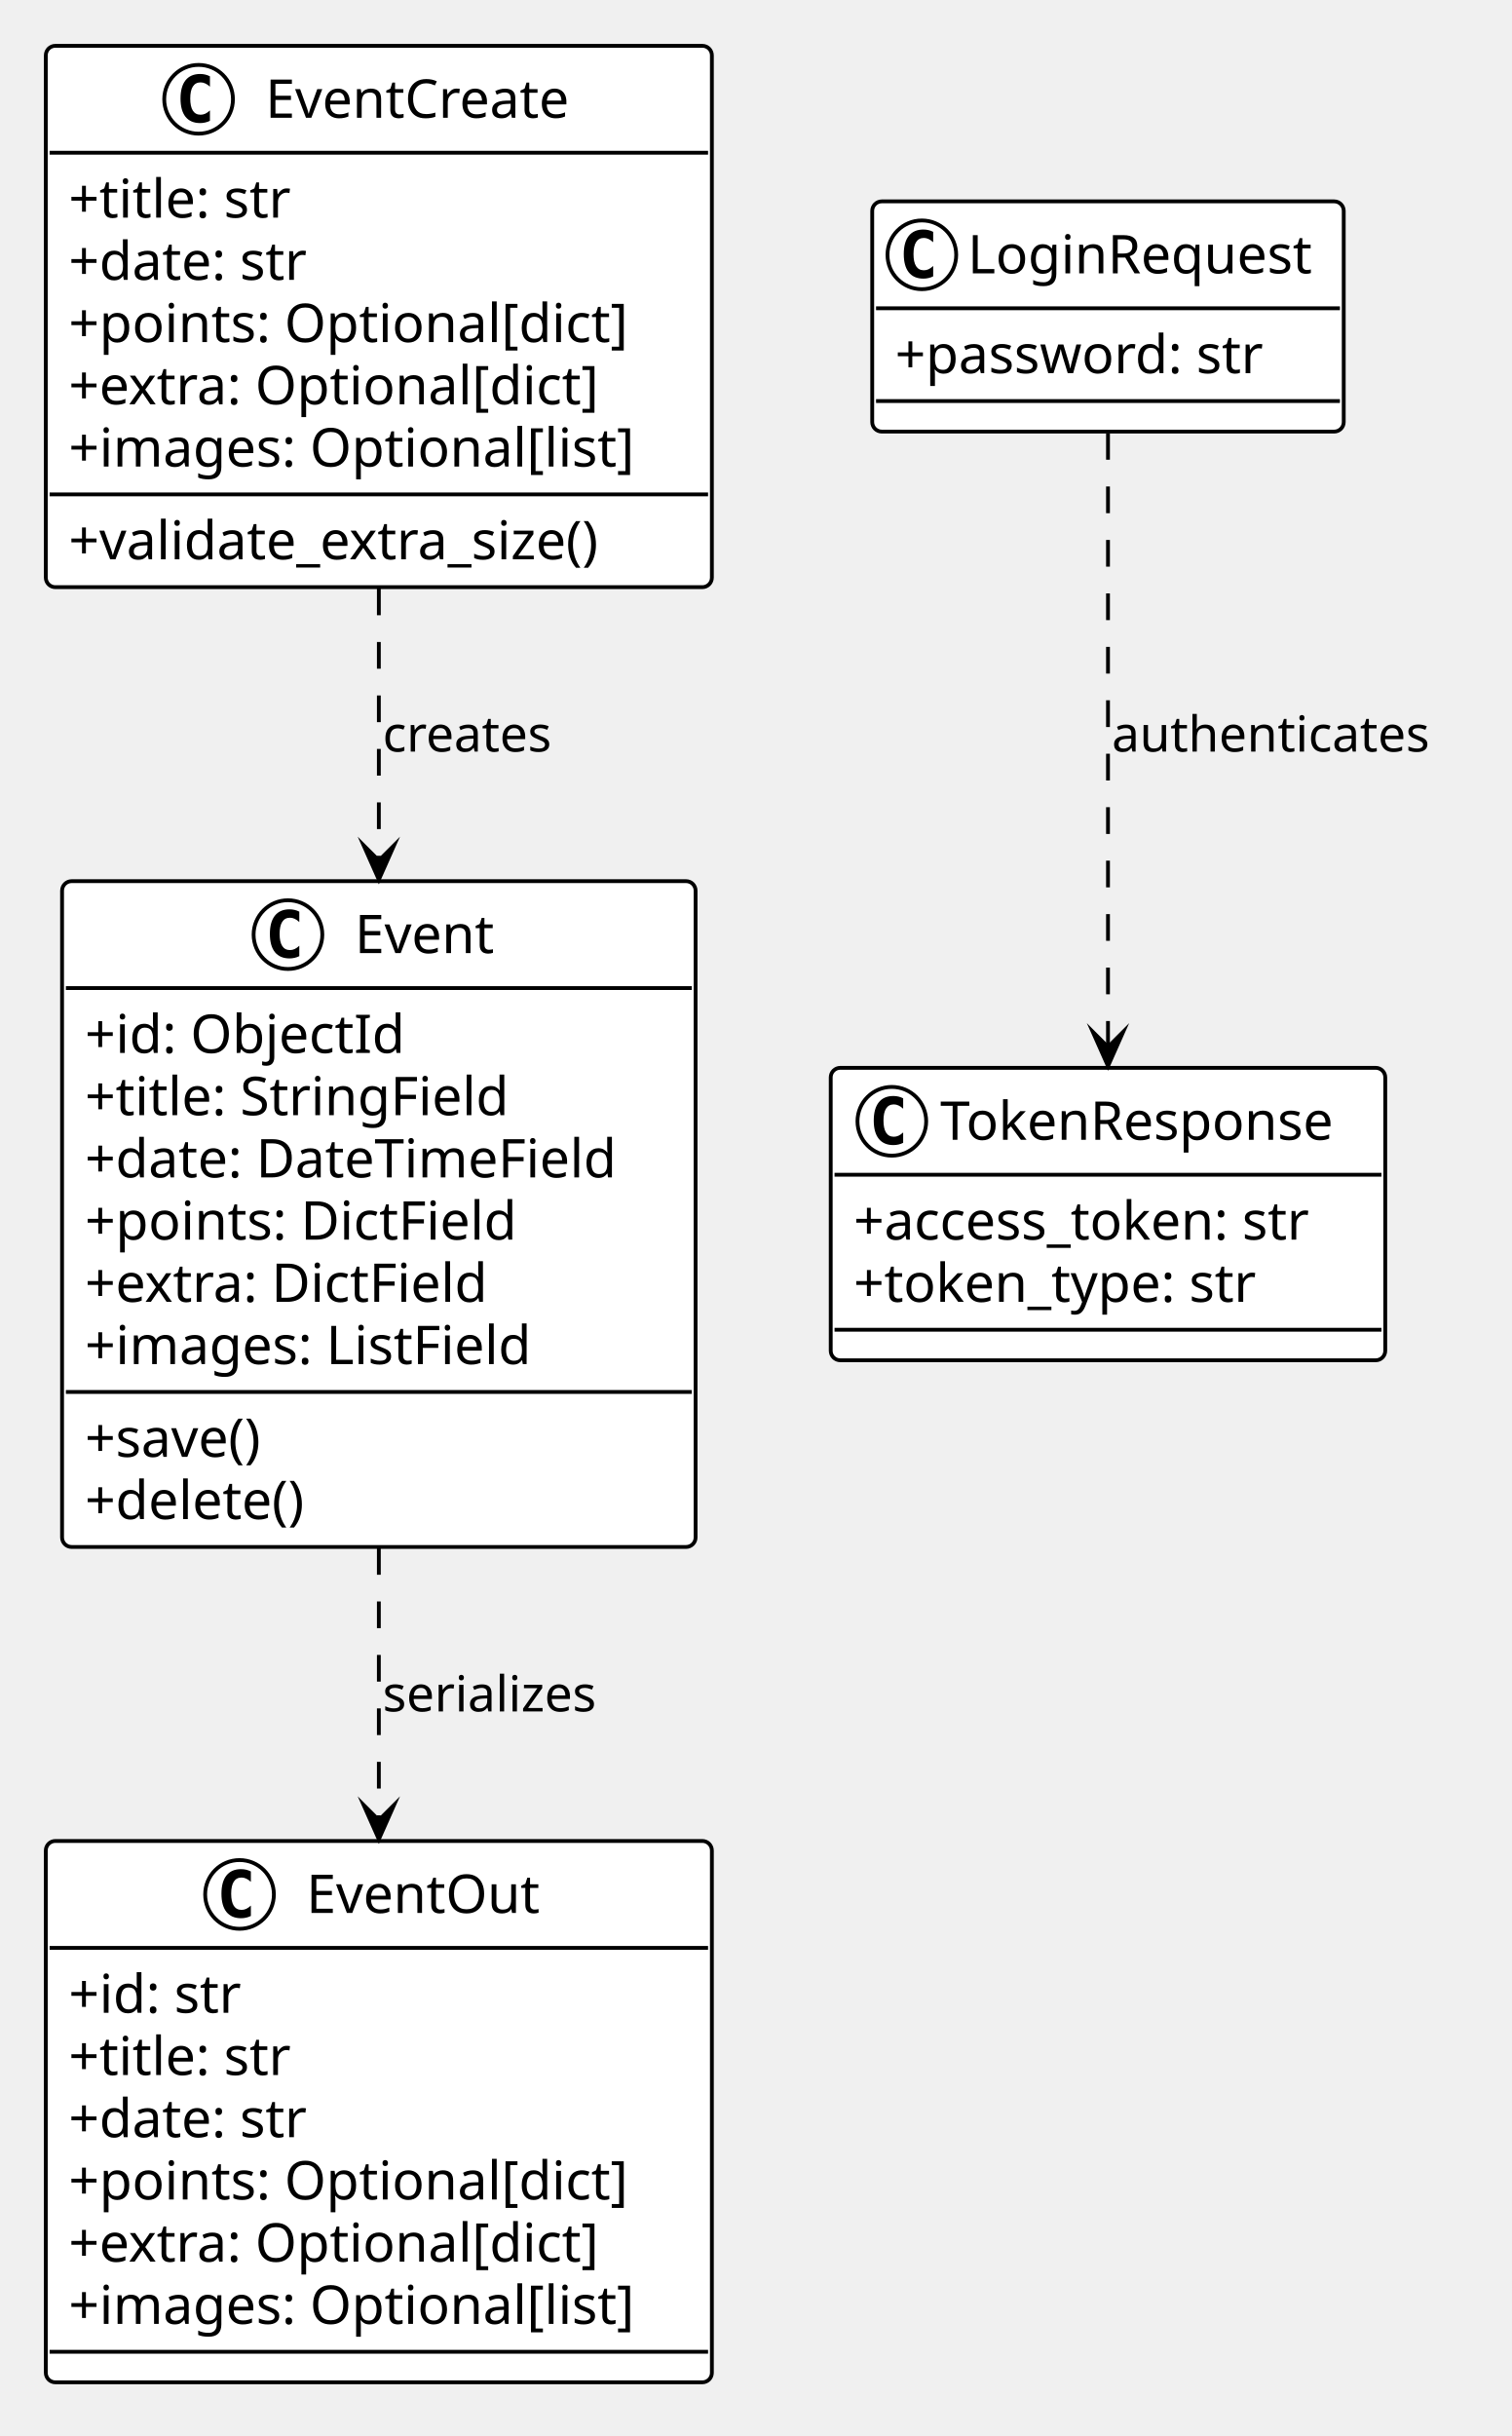
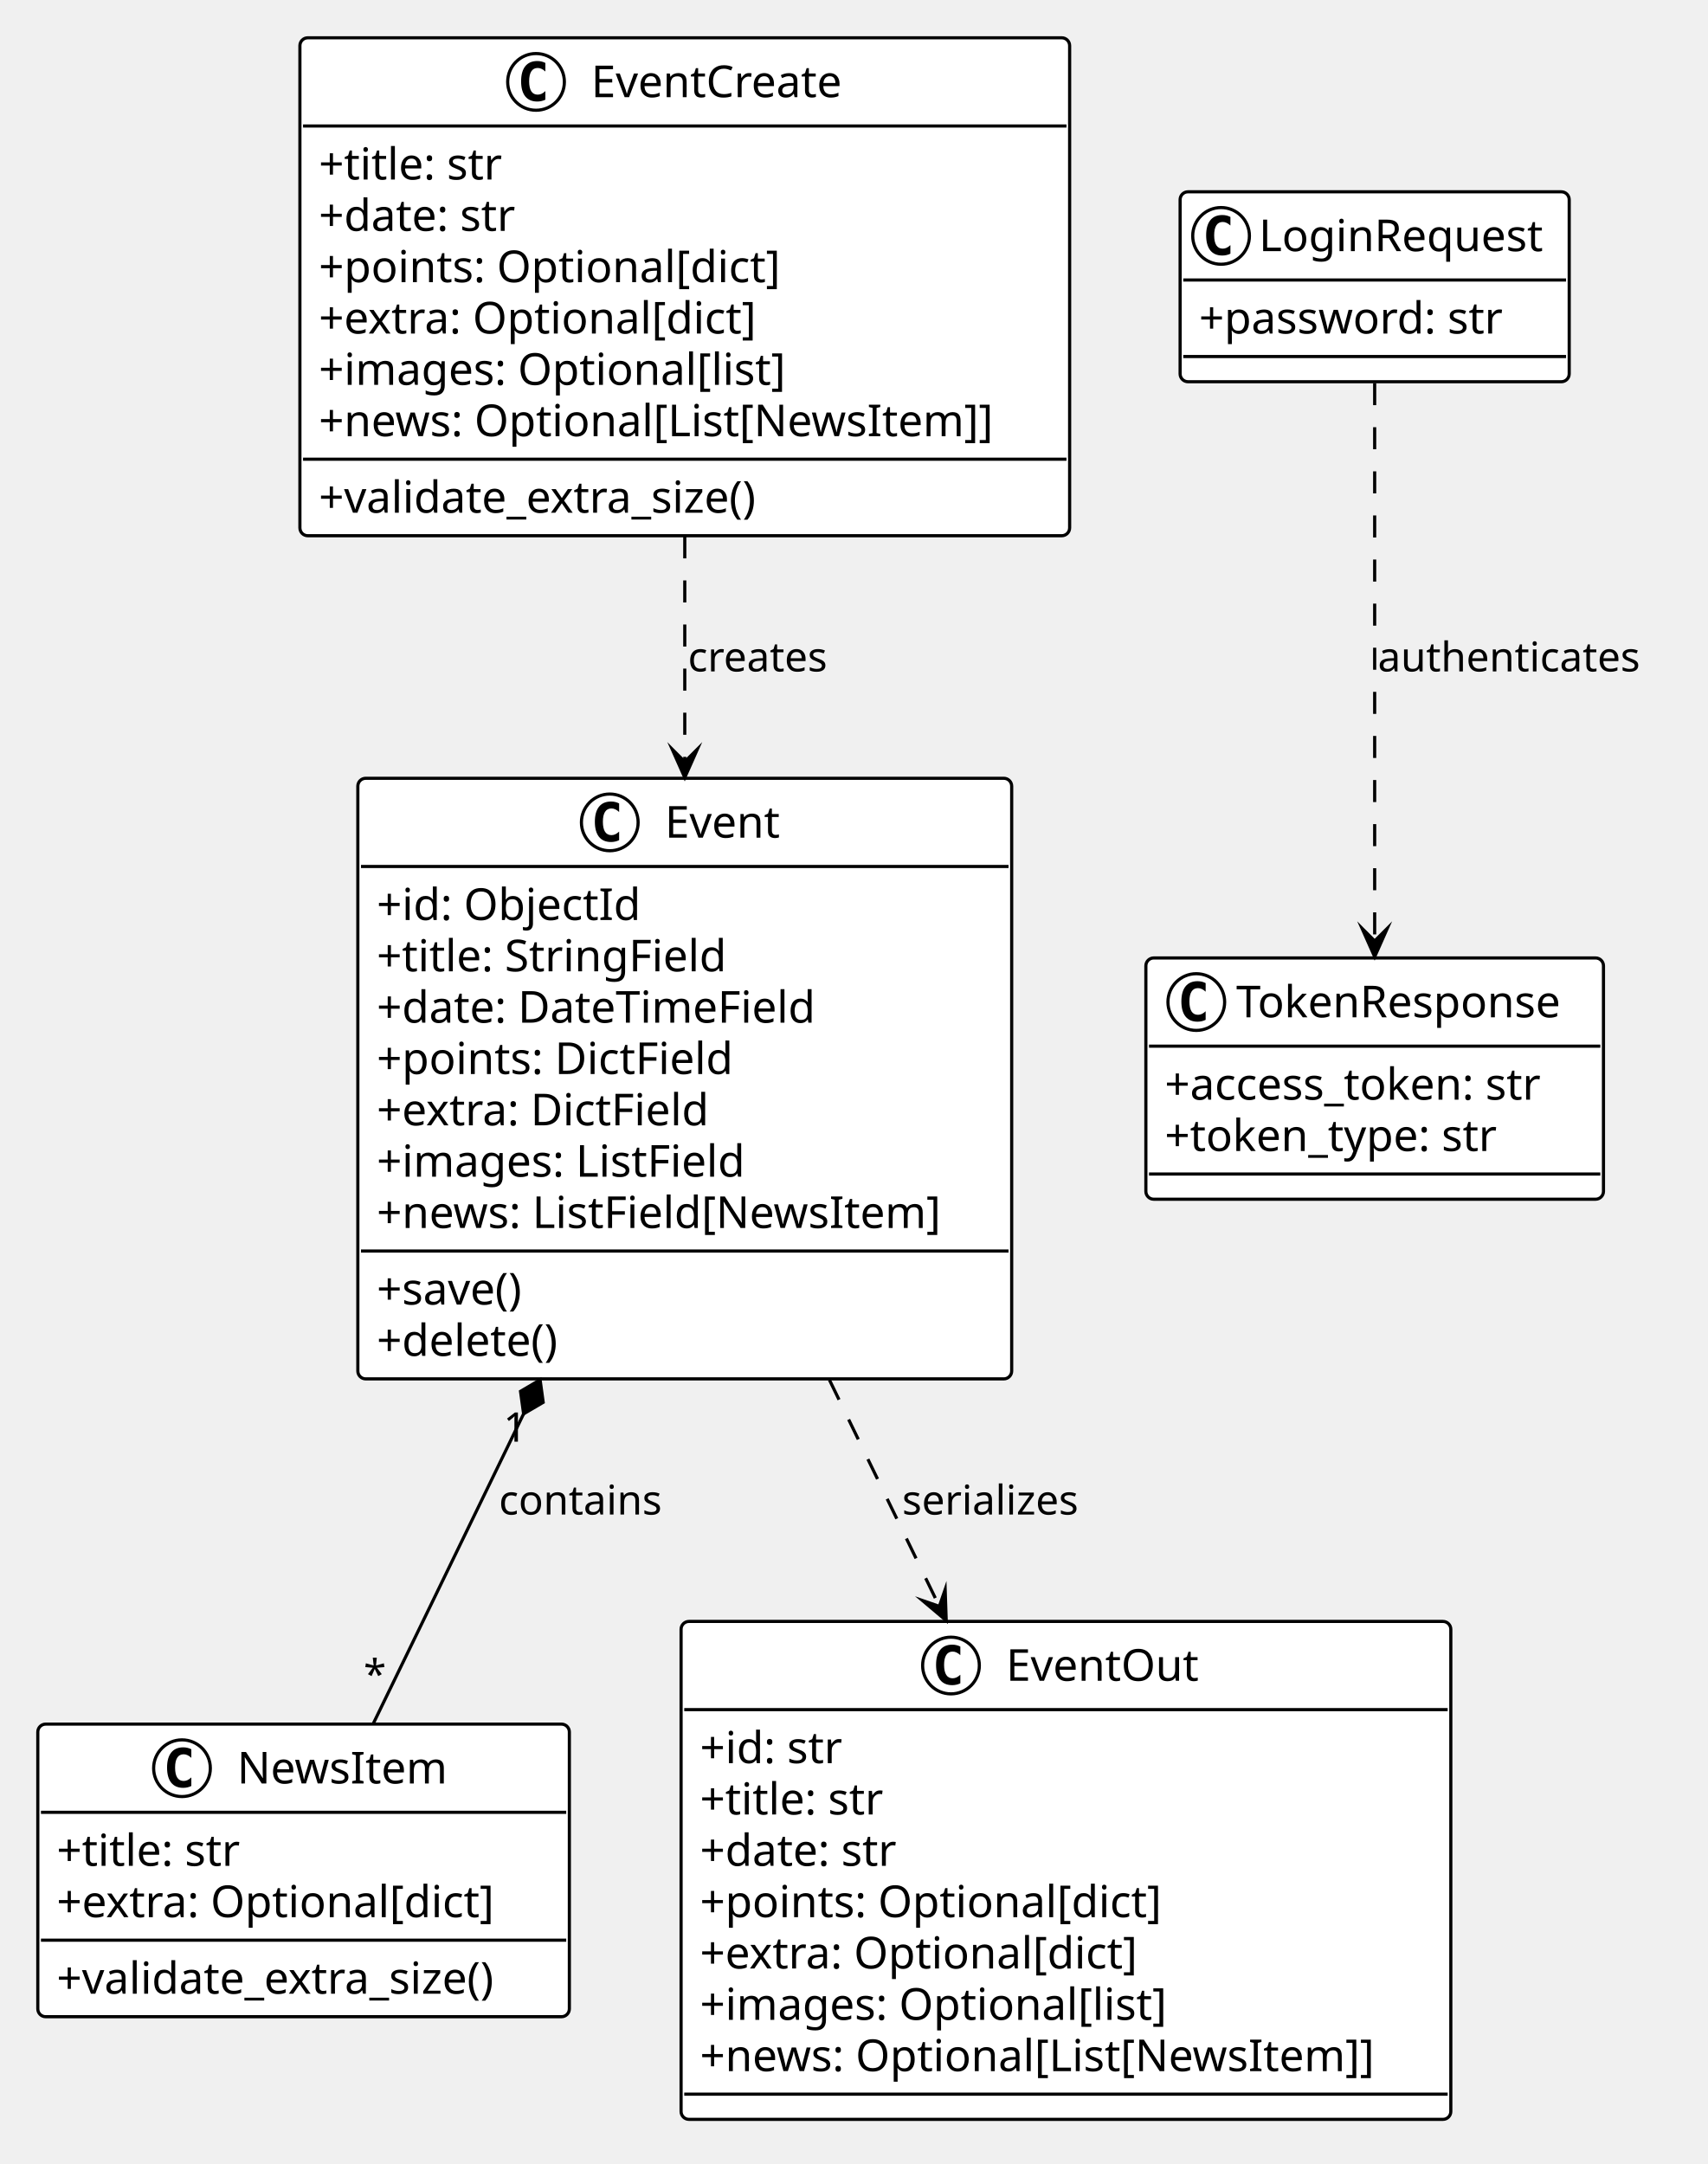
- <svg xmlns="http://www.w3.org/2000/svg" version="1.1" data-diagram-type="CLASS" style="width:396px;height:638px;background:#FFFFFF;" width="396px" height="638px" viewBox="0 0 396 638" zoomAndPan="magnify" preserveAspectRatio="none" contentStyleType="text/css">
+ <svg xmlns="http://www.w3.org/2000/svg" version="1.1" data-diagram-type="CLASS" style="width:542px;height:687px;background:#FFFFFF;" width="542px" height="687px" viewBox="0 0 542 687" zoomAndPan="magnify" preserveAspectRatio="none" contentStyleType="text/css">
  <defs />
  <g>
-     <g class="entity" data-qualified-name="Event" id="ent0001" data-source-line="4">
-       <rect x="16.26" y="230.78" width="165.952" height="174.375" fill="#FFFFFF" style="stroke:#000000;stroke-width:1;" rx="2.5" ry="2.5" />
-       <ellipse cx="75.433" cy="244.78" rx="9" ry="9" fill="#FFFFFF" style="stroke:#000000;stroke-width:1;" />
-       <path d="M78.402,250.421 Q77.823,250.718 77.183,250.858 Q76.542,251.014 75.839,251.014 Q73.339,251.014 72.011,249.374 Q70.698,247.718 70.698,244.593 Q70.698,241.468 72.011,239.811 Q73.339,238.155 75.839,238.155 Q76.542,238.155 77.183,238.311 Q77.839,238.468 78.402,238.764 L78.402,241.483 Q77.777,240.905 77.183,240.639 Q76.589,240.358 75.964,240.358 Q74.62,240.358 73.933,241.436 Q73.245,242.499 73.245,244.593 Q73.245,246.686 73.933,247.764 Q74.62,248.827 75.964,248.827 Q76.589,248.827 77.183,248.561 Q77.777,248.28 78.402,247.702 L78.402,250.421 Z " fill="#000000" />
-       <text x="92.933" y="249.627" fill="#000000" font-size="14" lengthAdjust="spacing" textLength="40.106" font-family="Verdana">Event</text>
-       <line x1="17.26" y1="258.78" x2="181.212" y2="258.78" style="stroke:#000000;stroke-width:1;" />
-       <text x="22.26" y="275.775" fill="#000000" font-size="14" lengthAdjust="spacing" textLength="92.285" font-family="Verdana">+id: ObjectId</text>
-       <text x="22.26" y="292.072" fill="#000000" font-size="14" lengthAdjust="spacing" textLength="123.382" font-family="Verdana">+title: StringField</text>
-       <text x="22.26" y="308.369" fill="#000000" font-size="14" lengthAdjust="spacing" textLength="153.952" font-family="Verdana">+date: DateTimeField</text>
-       <text x="22.26" y="324.666" fill="#000000" font-size="14" lengthAdjust="spacing" textLength="125.084" font-family="Verdana">+points: DictField</text>
-       <text x="22.26" y="340.963" fill="#000000" font-size="14" lengthAdjust="spacing" textLength="118.809" font-family="Verdana">+extra: DictField</text>
-       <text x="22.26" y="357.26" fill="#000000" font-size="14" lengthAdjust="spacing" textLength="129.602" font-family="Verdana">+images: ListField</text>
-       <line x1="17.26" y1="364.561" x2="181.212" y2="364.561" style="stroke:#000000;stroke-width:1;" />
-       <text x="22.26" y="381.556" fill="#000000" font-size="14" lengthAdjust="spacing" textLength="55.426" font-family="Verdana">+save()</text>
-       <text x="22.26" y="397.853" fill="#000000" font-size="14" lengthAdjust="spacing" textLength="66.76" font-family="Verdana">+delete()</text>
+     <g class="entity" data-qualified-name="NewsItem" id="ent0001" data-source-line="4">
+       <rect x="12" y="547.35" width="168.734" height="92.891" fill="#FFFFFF" style="stroke:#000000;stroke-width:1;" rx="2.5" ry="2.5" />
+       <ellipse cx="57.768" cy="561.35" rx="9" ry="9" fill="#FFFFFF" style="stroke:#000000;stroke-width:1;" />
+       <path d="M60.736,566.991 Q60.158,567.288 59.518,567.428 Q58.877,567.584 58.174,567.584 Q55.674,567.584 54.346,565.944 Q53.033,564.288 53.033,561.163 Q53.033,558.038 54.346,556.381 Q55.674,554.725 58.174,554.725 Q58.877,554.725 59.518,554.881 Q60.174,555.038 60.736,555.334 L60.736,558.053 Q60.111,557.475 59.518,557.209 Q58.924,556.928 58.299,556.928 Q56.955,556.928 56.268,558.006 Q55.58,559.069 55.58,561.163 Q55.58,563.256 56.268,564.334 Q56.955,565.397 58.299,565.397 Q58.924,565.397 59.518,565.131 Q60.111,564.85 60.736,564.272 L60.736,566.991 Z " fill="#000000" />
+       <text x="75.268" y="566.197" fill="#000000" font-size="14" lengthAdjust="spacing" textLength="69.699" font-family="Verdana">NewsItem</text>
+       <line x1="13" y1="575.35" x2="179.734" y2="575.35" style="stroke:#000000;stroke-width:1;" />
+       <text x="18" y="592.345" fill="#000000" font-size="14" lengthAdjust="spacing" textLength="66.808" font-family="Verdana">+title: str</text>
+       <text x="18" y="608.642" fill="#000000" font-size="14" lengthAdjust="spacing" textLength="153.699" font-family="Verdana">+extra: Optional[dict]</text>
+       <line x1="13" y1="615.944" x2="179.734" y2="615.944" style="stroke:#000000;stroke-width:1;" />
+       <text x="18" y="632.939" fill="#000000" font-size="14" lengthAdjust="spacing" textLength="156.734" font-family="Verdana">+validate_extra_size()</text>
    </g>
-     <g class="entity" data-qualified-name="EventCreate" id="ent0002" data-source-line="16">
-       <rect x="12" y="12" width="174.477" height="141.781" fill="#FFFFFF" style="stroke:#000000;stroke-width:1;" rx="2.5" ry="2.5" />
-       <ellipse cx="52.022" cy="26" rx="9" ry="9" fill="#FFFFFF" style="stroke:#000000;stroke-width:1;" />
-       <path d="M54.991,31.641 Q54.413,31.938 53.772,32.078 Q53.131,32.234 52.428,32.234 Q49.928,32.234 48.6,30.594 Q47.288,28.938 47.288,25.812 Q47.288,22.688 48.6,21.031 Q49.928,19.375 52.428,19.375 Q53.131,19.375 53.772,19.531 Q54.428,19.688 54.991,19.984 L54.991,22.703 Q54.366,22.125 53.772,21.859 Q53.178,21.578 52.553,21.578 Q51.209,21.578 50.522,22.656 Q49.834,23.719 49.834,25.812 Q49.834,27.906 50.522,28.984 Q51.209,30.047 52.553,30.047 Q53.178,30.047 53.772,29.781 Q54.366,29.5 54.991,28.922 L54.991,31.641 Z " fill="#000000" />
-       <text x="69.522" y="30.847" fill="#000000" font-size="14" lengthAdjust="spacing" textLength="86.933" font-family="Verdana">EventCreate</text>
-       <line x1="13" y1="40" x2="185.477" y2="40" style="stroke:#000000;stroke-width:1;" />
-       <text x="18" y="56.995" fill="#000000" font-size="14" lengthAdjust="spacing" textLength="66.808" font-family="Verdana">+title: str</text>
-       <text x="18" y="73.292" fill="#000000" font-size="14" lengthAdjust="spacing" textLength="71.005" font-family="Verdana">+date: str</text>
-       <text x="18" y="89.589" fill="#000000" font-size="14" lengthAdjust="spacing" textLength="159.975" font-family="Verdana">+points: Optional[dict]</text>
-       <text x="18" y="105.886" fill="#000000" font-size="14" lengthAdjust="spacing" textLength="153.699" font-family="Verdana">+extra: Optional[dict]</text>
-       <text x="18" y="122.183" fill="#000000" font-size="14" lengthAdjust="spacing" textLength="162.477" font-family="Verdana">+images: Optional[list]</text>
-       <line x1="13" y1="129.484" x2="185.477" y2="129.484" style="stroke:#000000;stroke-width:1;" />
-       <text x="18" y="146.48" fill="#000000" font-size="14" lengthAdjust="spacing" textLength="156.734" font-family="Verdana">+validate_extra_size()</text>
+     <g class="entity" data-qualified-name="Event" id="ent0002" data-source-line="11">
+       <rect x="113.59" y="247.08" width="207.556" height="190.672" fill="#FFFFFF" style="stroke:#000000;stroke-width:1;" rx="2.5" ry="2.5" />
+       <ellipse cx="193.565" cy="261.08" rx="9" ry="9" fill="#FFFFFF" style="stroke:#000000;stroke-width:1;" />
+       <path d="M196.533,266.721 Q195.955,267.017 195.315,267.158 Q194.674,267.314 193.971,267.314 Q191.471,267.314 190.143,265.674 Q188.83,264.017 188.83,260.892 Q188.83,257.767 190.143,256.111 Q191.471,254.455 193.971,254.455 Q194.674,254.455 195.315,254.611 Q195.971,254.768 196.533,255.064 L196.533,257.783 Q195.908,257.205 195.315,256.939 Q194.721,256.658 194.096,256.658 Q192.752,256.658 192.065,257.736 Q191.377,258.799 191.377,260.892 Q191.377,262.986 192.065,264.064 Q192.752,265.127 194.096,265.127 Q194.721,265.127 195.315,264.861 Q195.908,264.58 196.533,264.002 L196.533,266.721 Z " fill="#000000" />
+       <text x="211.065" y="265.927" fill="#000000" font-size="14" lengthAdjust="spacing" textLength="40.106" font-family="Verdana">Event</text>
+       <line x1="114.59" y1="275.08" x2="320.146" y2="275.08" style="stroke:#000000;stroke-width:1;" />
+       <text x="119.59" y="292.075" fill="#000000" font-size="14" lengthAdjust="spacing" textLength="92.285" font-family="Verdana">+id: ObjectId</text>
+       <text x="119.59" y="308.372" fill="#000000" font-size="14" lengthAdjust="spacing" textLength="123.382" font-family="Verdana">+title: StringField</text>
+       <text x="119.59" y="324.669" fill="#000000" font-size="14" lengthAdjust="spacing" textLength="153.952" font-family="Verdana">+date: DateTimeField</text>
+       <text x="119.59" y="340.966" fill="#000000" font-size="14" lengthAdjust="spacing" textLength="125.084" font-family="Verdana">+points: DictField</text>
+       <text x="119.59" y="357.263" fill="#000000" font-size="14" lengthAdjust="spacing" textLength="118.809" font-family="Verdana">+extra: DictField</text>
+       <text x="119.59" y="373.56" fill="#000000" font-size="14" lengthAdjust="spacing" textLength="129.602" font-family="Verdana">+images: ListField</text>
+       <text x="119.59" y="389.856" fill="#000000" font-size="14" lengthAdjust="spacing" textLength="195.556" font-family="Verdana">+news: ListField[NewsItem]</text>
+       <line x1="114.59" y1="397.158" x2="320.146" y2="397.158" style="stroke:#000000;stroke-width:1;" />
+       <text x="119.59" y="414.153" fill="#000000" font-size="14" lengthAdjust="spacing" textLength="55.426" font-family="Verdana">+save()</text>
+       <text x="119.59" y="430.45" fill="#000000" font-size="14" lengthAdjust="spacing" textLength="66.76" font-family="Verdana">+delete()</text>
    </g>
-     <g class="entity" data-qualified-name="EventOut" id="ent0003" data-source-line="26">
-       <rect x="12" y="482.16" width="174.477" height="141.781" fill="#FFFFFF" style="stroke:#000000;stroke-width:1;" rx="2.5" ry="2.5" />
-       <ellipse cx="62.744" cy="496.16" rx="9" ry="9" fill="#FFFFFF" style="stroke:#000000;stroke-width:1;" />
-       <path d="M65.713,501.801 Q65.135,502.098 64.494,502.238 Q63.853,502.394 63.15,502.394 Q60.65,502.394 59.322,500.754 Q58.01,499.098 58.01,495.973 Q58.01,492.848 59.322,491.191 Q60.65,489.535 63.15,489.535 Q63.853,489.535 64.494,489.691 Q65.15,489.848 65.713,490.144 L65.713,492.863 Q65.088,492.285 64.494,492.019 Q63.9,491.738 63.275,491.738 Q61.932,491.738 61.244,492.816 Q60.557,493.879 60.557,495.973 Q60.557,498.066 61.244,499.144 Q61.932,500.207 63.275,500.207 Q63.9,500.207 64.494,499.941 Q65.088,499.66 65.713,499.082 L65.713,501.801 Z " fill="#000000" />
-       <text x="80.244" y="501.007" fill="#000000" font-size="14" lengthAdjust="spacing" textLength="65.488" font-family="Verdana">EventOut</text>
-       <line x1="13" y1="510.16" x2="185.477" y2="510.16" style="stroke:#000000;stroke-width:1;" />
-       <text x="18" y="527.155" fill="#000000" font-size="14" lengthAdjust="spacing" textLength="52.213" font-family="Verdana">+id: str</text>
-       <text x="18" y="543.452" fill="#000000" font-size="14" lengthAdjust="spacing" textLength="66.808" font-family="Verdana">+title: str</text>
-       <text x="18" y="559.749" fill="#000000" font-size="14" lengthAdjust="spacing" textLength="71.005" font-family="Verdana">+date: str</text>
-       <text x="18" y="576.046" fill="#000000" font-size="14" lengthAdjust="spacing" textLength="159.975" font-family="Verdana">+points: Optional[dict]</text>
-       <text x="18" y="592.343" fill="#000000" font-size="14" lengthAdjust="spacing" textLength="153.699" font-family="Verdana">+extra: Optional[dict]</text>
-       <text x="18" y="608.639" fill="#000000" font-size="14" lengthAdjust="spacing" textLength="162.477" font-family="Verdana">+images: Optional[list]</text>
-       <line x1="13" y1="615.941" x2="185.477" y2="615.941" style="stroke:#000000;stroke-width:1;" />
+     <g class="entity" data-qualified-name="EventCreate" id="ent0003" data-source-line="24">
+       <rect x="95.2" y="12" width="244.34" height="158.078" fill="#FFFFFF" style="stroke:#000000;stroke-width:1;" rx="2.5" ry="2.5" />
+       <ellipse cx="170.154" cy="26" rx="9" ry="9" fill="#FFFFFF" style="stroke:#000000;stroke-width:1;" />
+       <path d="M173.122,31.641 Q172.544,31.938 171.904,32.078 Q171.263,32.234 170.56,32.234 Q168.06,32.234 166.732,30.594 Q165.419,28.938 165.419,25.812 Q165.419,22.688 166.732,21.031 Q168.06,19.375 170.56,19.375 Q171.263,19.375 171.904,19.531 Q172.56,19.688 173.122,19.984 L173.122,22.703 Q172.497,22.125 171.904,21.859 Q171.31,21.578 170.685,21.578 Q169.341,21.578 168.654,22.656 Q167.966,23.719 167.966,25.812 Q167.966,27.906 168.654,28.984 Q169.341,30.047 170.685,30.047 Q171.31,30.047 171.904,29.781 Q172.497,29.5 173.122,28.922 L173.122,31.641 Z " fill="#000000" />
+       <text x="187.654" y="30.847" fill="#000000" font-size="14" lengthAdjust="spacing" textLength="86.933" font-family="Verdana">EventCreate</text>
+       <line x1="96.2" y1="40" x2="338.54" y2="40" style="stroke:#000000;stroke-width:1;" />
+       <text x="101.2" y="56.995" fill="#000000" font-size="14" lengthAdjust="spacing" textLength="66.808" font-family="Verdana">+title: str</text>
+       <text x="101.2" y="73.292" fill="#000000" font-size="14" lengthAdjust="spacing" textLength="71.005" font-family="Verdana">+date: str</text>
+       <text x="101.2" y="89.589" fill="#000000" font-size="14" lengthAdjust="spacing" textLength="159.975" font-family="Verdana">+points: Optional[dict]</text>
+       <text x="101.2" y="105.886" fill="#000000" font-size="14" lengthAdjust="spacing" textLength="153.699" font-family="Verdana">+extra: Optional[dict]</text>
+       <text x="101.2" y="122.183" fill="#000000" font-size="14" lengthAdjust="spacing" textLength="162.477" font-family="Verdana">+images: Optional[list]</text>
+       <text x="101.2" y="138.48" fill="#000000" font-size="14" lengthAdjust="spacing" textLength="232.34" font-family="Verdana">+news: Optional[List[NewsItem]]</text>
+       <line x1="96.2" y1="145.781" x2="338.54" y2="145.781" style="stroke:#000000;stroke-width:1;" />
+       <text x="101.2" y="162.776" fill="#000000" font-size="14" lengthAdjust="spacing" textLength="156.734" font-family="Verdana">+validate_extra_size()</text>
    </g>
-     <g class="entity" data-qualified-name="LoginRequest" id="ent0004" data-source-line="35">
-       <rect x="228.48" y="52.74" width="123.512" height="60.297" fill="#FFFFFF" style="stroke:#000000;stroke-width:1;" rx="2.5" ry="2.5" />
-       <ellipse cx="241.48" cy="66.74" rx="9" ry="9" fill="#FFFFFF" style="stroke:#000000;stroke-width:1;" />
-       <path d="M244.449,72.381 Q243.871,72.677 243.23,72.818 Q242.589,72.974 241.886,72.974 Q239.386,72.974 238.058,71.334 Q236.746,69.677 236.746,66.552 Q236.746,63.428 238.058,61.771 Q239.386,60.115 241.886,60.115 Q242.589,60.115 243.23,60.271 Q243.886,60.428 244.449,60.724 L244.449,63.443 Q243.824,62.865 243.23,62.599 Q242.636,62.318 242.011,62.318 Q240.667,62.318 239.98,63.396 Q239.292,64.459 239.292,66.552 Q239.292,68.646 239.98,69.724 Q240.667,70.787 242.011,70.787 Q242.636,70.787 243.23,70.521 Q243.824,70.24 244.449,69.662 L244.449,72.381 Z " fill="#000000" />
-       <text x="253.48" y="71.587" fill="#000000" font-size="14" lengthAdjust="spacing" textLength="95.512" font-family="Verdana">LoginRequest</text>
-       <line x1="229.48" y1="80.74" x2="350.992" y2="80.74" style="stroke:#000000;stroke-width:1;" />
-       <text x="234.48" y="97.735" fill="#000000" font-size="14" lengthAdjust="spacing" textLength="106.148" font-family="Verdana">+password: str</text>
-       <line x1="229.48" y1="105.037" x2="350.992" y2="105.037" style="stroke:#000000;stroke-width:1;" />
+     <g class="entity" data-qualified-name="EventOut" id="ent0004" data-source-line="35">
+       <rect x="216.2" y="514.75" width="244.34" height="158.078" fill="#FFFFFF" style="stroke:#000000;stroke-width:1;" rx="2.5" ry="2.5" />
+       <ellipse cx="301.876" cy="528.75" rx="9" ry="9" fill="#FFFFFF" style="stroke:#000000;stroke-width:1;" />
+       <path d="M304.844,534.391 Q304.266,534.688 303.626,534.828 Q302.985,534.984 302.282,534.984 Q299.782,534.984 298.454,533.344 Q297.141,531.688 297.141,528.562 Q297.141,525.438 298.454,523.781 Q299.782,522.125 302.282,522.125 Q302.985,522.125 303.626,522.281 Q304.282,522.438 304.844,522.734 L304.844,525.453 Q304.219,524.875 303.626,524.609 Q303.032,524.328 302.407,524.328 Q301.063,524.328 300.376,525.406 Q299.688,526.469 299.688,528.562 Q299.688,530.656 300.376,531.734 Q301.063,532.797 302.407,532.797 Q303.032,532.797 303.626,532.531 Q304.219,532.25 304.844,531.672 L304.844,534.391 Z " fill="#000000" />
+       <text x="319.376" y="533.597" fill="#000000" font-size="14" lengthAdjust="spacing" textLength="65.488" font-family="Verdana">EventOut</text>
+       <line x1="217.2" y1="542.75" x2="459.54" y2="542.75" style="stroke:#000000;stroke-width:1;" />
+       <text x="222.2" y="559.745" fill="#000000" font-size="14" lengthAdjust="spacing" textLength="52.213" font-family="Verdana">+id: str</text>
+       <text x="222.2" y="576.042" fill="#000000" font-size="14" lengthAdjust="spacing" textLength="66.808" font-family="Verdana">+title: str</text>
+       <text x="222.2" y="592.339" fill="#000000" font-size="14" lengthAdjust="spacing" textLength="71.005" font-family="Verdana">+date: str</text>
+       <text x="222.2" y="608.636" fill="#000000" font-size="14" lengthAdjust="spacing" textLength="159.975" font-family="Verdana">+points: Optional[dict]</text>
+       <text x="222.2" y="624.933" fill="#000000" font-size="14" lengthAdjust="spacing" textLength="153.699" font-family="Verdana">+extra: Optional[dict]</text>
+       <text x="222.2" y="641.23" fill="#000000" font-size="14" lengthAdjust="spacing" textLength="162.477" font-family="Verdana">+images: Optional[list]</text>
+       <text x="222.2" y="657.526" fill="#000000" font-size="14" lengthAdjust="spacing" textLength="232.34" font-family="Verdana">+news: Optional[List[NewsItem]]</text>
+       <line x1="217.2" y1="664.828" x2="459.54" y2="664.828" style="stroke:#000000;stroke-width:1;" />
    </g>
-     <g class="entity" data-qualified-name="TokenResponse" id="ent0005" data-source-line="39">
-       <rect x="217.61" y="279.67" width="145.26" height="76.594" fill="#FFFFFF" style="stroke:#000000;stroke-width:1;" rx="2.5" ry="2.5" />
-       <ellipse cx="233.617" cy="293.67" rx="9" ry="9" fill="#FFFFFF" style="stroke:#000000;stroke-width:1;" />
-       <path d="M236.585,299.311 Q236.007,299.608 235.367,299.748 Q234.726,299.904 234.023,299.904 Q231.523,299.904 230.195,298.264 Q228.882,296.608 228.882,293.483 Q228.882,290.358 230.195,288.701 Q231.523,287.045 234.023,287.045 Q234.726,287.045 235.367,287.201 Q236.023,287.358 236.585,287.654 L236.585,290.373 Q235.96,289.795 235.367,289.529 Q234.773,289.248 234.148,289.248 Q232.804,289.248 232.117,290.326 Q231.429,291.389 231.429,293.483 Q231.429,295.576 232.117,296.654 Q232.804,297.717 234.148,297.717 Q234.773,297.717 235.367,297.451 Q235.96,297.17 236.585,296.592 L236.585,299.311 Z " fill="#000000" />
-       <text x="246.285" y="298.517" fill="#000000" font-size="14" lengthAdjust="spacing" textLength="110.578" font-family="Verdana">TokenResponse</text>
-       <line x1="218.61" y1="307.67" x2="361.87" y2="307.67" style="stroke:#000000;stroke-width:1;" />
-       <text x="223.61" y="324.665" fill="#000000" font-size="14" lengthAdjust="spacing" textLength="133.26" font-family="Verdana">+access_token: str</text>
-       <text x="223.61" y="340.962" fill="#000000" font-size="14" lengthAdjust="spacing" textLength="117.359" font-family="Verdana">+token_type: str</text>
-       <line x1="218.61" y1="348.264" x2="361.87" y2="348.264" style="stroke:#000000;stroke-width:1;" />
+     <g class="entity" data-qualified-name="LoginRequest" id="ent0005" data-source-line="45">
+       <rect x="374.61" y="60.89" width="123.512" height="60.297" fill="#FFFFFF" style="stroke:#000000;stroke-width:1;" rx="2.5" ry="2.5" />
+       <ellipse cx="387.61" cy="74.89" rx="9" ry="9" fill="#FFFFFF" style="stroke:#000000;stroke-width:1;" />
+       <path d="M390.579,80.531 Q390.001,80.828 389.36,80.968 Q388.719,81.124 388.016,81.124 Q385.516,81.124 384.188,79.484 Q382.876,77.828 382.876,74.703 Q382.876,71.578 384.188,69.921 Q385.516,68.265 388.016,68.265 Q388.719,68.265 389.36,68.421 Q390.016,68.578 390.579,68.874 L390.579,71.593 Q389.954,71.015 389.36,70.749 Q388.766,70.468 388.141,70.468 Q386.798,70.468 386.11,71.546 Q385.423,72.609 385.423,74.703 Q385.423,76.796 386.11,77.874 Q386.798,78.937 388.141,78.937 Q388.766,78.937 389.36,78.671 Q389.954,78.39 390.579,77.812 L390.579,80.531 Z " fill="#000000" />
+       <text x="399.61" y="79.737" fill="#000000" font-size="14" lengthAdjust="spacing" textLength="95.512" font-family="Verdana">LoginRequest</text>
+       <line x1="375.61" y1="88.89" x2="497.122" y2="88.89" style="stroke:#000000;stroke-width:1;" />
+       <text x="380.61" y="105.885" fill="#000000" font-size="14" lengthAdjust="spacing" textLength="106.148" font-family="Verdana">+password: str</text>
+       <line x1="375.61" y1="113.187" x2="497.122" y2="113.187" style="stroke:#000000;stroke-width:1;" />
    </g>
-     <g class="link" data-entity-1="ent0002" data-entity-2="ent0001" id="lnk6" data-source-line="44" data-link-type="dependency">
-       <path d="M99.24,154.14 C99.24,178.13 99.24,200.25 99.24,225.38" style="stroke:#000000;stroke-width:1;stroke-dasharray:7,7;" fill="none" id="EventCreate-to-Event" codeLine="44" />
-       <polygon points="99.24,230.38,103.24,221.38,99.24,225.38,95.24,221.38,99.24,230.38" fill="#000000" style="stroke:#000000;stroke-width:1;stroke-linejoin:miter;stroke-miterlimit:10;" />
-       <text x="100.24" y="196.847" fill="#000000" font-size="13" lengthAdjust="spacing" textLength="48.325" font-family="Verdana">creates</text>
+     <g class="entity" data-qualified-name="TokenResponse" id="ent0006" data-source-line="49">
+       <rect x="363.74" y="304.12" width="145.26" height="76.594" fill="#FFFFFF" style="stroke:#000000;stroke-width:1;" rx="2.5" ry="2.5" />
+       <ellipse cx="379.747" cy="318.12" rx="9" ry="9" fill="#FFFFFF" style="stroke:#000000;stroke-width:1;" />
+       <path d="M382.716,323.761 Q382.137,324.058 381.497,324.198 Q380.856,324.354 380.153,324.354 Q377.653,324.354 376.325,322.714 Q375.012,321.058 375.012,317.933 Q375.012,314.808 376.325,313.151 Q377.653,311.495 380.153,311.495 Q380.856,311.495 381.497,311.651 Q382.153,311.808 382.716,312.104 L382.716,314.823 Q382.091,314.245 381.497,313.979 Q380.903,313.698 380.278,313.698 Q378.934,313.698 378.247,314.776 Q377.559,315.839 377.559,317.933 Q377.559,320.026 378.247,321.104 Q378.934,322.167 380.278,322.167 Q380.903,322.167 381.497,321.901 Q382.091,321.62 382.716,321.042 L382.716,323.761 Z " fill="#000000" />
+       <text x="392.415" y="322.967" fill="#000000" font-size="14" lengthAdjust="spacing" textLength="110.578" font-family="Verdana">TokenResponse</text>
+       <line x1="364.74" y1="332.12" x2="508" y2="332.12" style="stroke:#000000;stroke-width:1;" />
+       <text x="369.74" y="349.115" fill="#000000" font-size="14" lengthAdjust="spacing" textLength="133.26" font-family="Verdana">+access_token: str</text>
+       <text x="369.74" y="365.412" fill="#000000" font-size="14" lengthAdjust="spacing" textLength="117.359" font-family="Verdana">+token_type: str</text>
+       <line x1="364.74" y1="372.714" x2="508" y2="372.714" style="stroke:#000000;stroke-width:1;" />
    </g>
-     <g class="link" data-entity-1="ent0001" data-entity-2="ent0003" id="lnk7" data-source-line="45" data-link-type="dependency">
-       <path d="M99.24,405.43 C99.24,430.56 99.24,452.7 99.24,476.71" style="stroke:#000000;stroke-width:1;stroke-dasharray:7,7;" fill="none" id="Event-to-EventOut" codeLine="45" />
-       <polygon points="99.24,481.71,103.24,472.71,99.24,476.71,95.24,472.71,99.24,481.71" fill="#000000" style="stroke:#000000;stroke-width:1;stroke-linejoin:miter;stroke-miterlimit:10;" />
-       <text x="100.24" y="448.227" fill="#000000" font-size="13" lengthAdjust="spacing" textLength="60.512" font-family="Verdana">serializes</text>
+     <g class="link" data-entity-1="ent0003" data-entity-2="ent0002" id="lnk7" data-source-line="54" data-link-type="dependency">
+       <path d="M217.37,170.26 C217.37,194.54 217.37,216.57 217.37,241.84" style="stroke:#000000;stroke-width:1;stroke-dasharray:7,7;" fill="none" id="EventCreate-to-Event" codeLine="54" />
+       <polygon points="217.37,246.84,221.37,237.84,217.37,241.84,213.37,237.84,217.37,246.84" fill="#000000" style="stroke:#000000;stroke-width:1;stroke-linejoin:miter;stroke-miterlimit:10;" />
+       <text x="218.37" y="213.147" fill="#000000" font-size="13" lengthAdjust="spacing" textLength="48.325" font-family="Verdana">creates</text>
    </g>
-     <g class="link" data-entity-1="ent0004" data-entity-2="ent0005" id="lnk8" data-source-line="46" data-link-type="dependency">
-       <path d="M290.24,113.41 C290.24,155.55 290.24,227.96 290.24,274.22" style="stroke:#000000;stroke-width:1;stroke-dasharray:7,7;" fill="none" id="LoginRequest-to-TokenResponse" codeLine="46" />
-       <polygon points="290.24,279.22,294.24,270.22,290.24,274.22,286.24,270.22,290.24,279.22" fill="#000000" style="stroke:#000000;stroke-width:1;stroke-linejoin:miter;stroke-miterlimit:10;" />
-       <text x="291.24" y="196.847" fill="#000000" font-size="13" lengthAdjust="spacing" textLength="89.47" font-family="Verdana">authenticates</text>
+     <g class="link" data-entity-1="ent0002" data-entity-2="ent0004" id="lnk8" data-source-line="55" data-link-type="dependency">
+       <path d="M263.28,438.05 C275.52,463.26 286.418,485.721 298.178,509.962" style="stroke:#000000;stroke-width:1;stroke-dasharray:7,7;" fill="none" id="Event-to-EventOut" codeLine="55" />
+       <polygon points="300.36,514.46,300.03,504.617,298.178,509.962,292.833,508.109,300.36,514.46" fill="#000000" style="stroke:#000000;stroke-width:1;stroke-linejoin:miter;stroke-miterlimit:10;" />
+       <text x="286.37" y="480.817" fill="#000000" font-size="13" lengthAdjust="spacing" textLength="60.512" font-family="Verdana">serializes</text>
+     </g>
+     <g class="link" data-entity-1="ent0005" data-entity-2="ent0006" id="lnk9" data-source-line="56" data-link-type="dependency">
+       <path d="M436.37,121.63 C436.37,167.04 436.37,248.9 436.37,298.74" style="stroke:#000000;stroke-width:1;stroke-dasharray:7,7;" fill="none" id="LoginRequest-to-TokenResponse" codeLine="56" />
+       <polygon points="436.37,303.74,440.37,294.74,436.37,298.74,432.37,294.74,436.37,303.74" fill="#000000" style="stroke:#000000;stroke-width:1;stroke-linejoin:miter;stroke-miterlimit:10;" />
+       <text x="437.37" y="213.147" fill="#000000" font-size="13" lengthAdjust="spacing" textLength="89.47" font-family="Verdana">authenticates</text>
+     </g>
+     <g class="link" data-entity-1="ent0002" data-entity-2="ent0001" id="lnk10" data-source-line="57" data-link-type="composition">
+       <path d="M166.211,448.846 C148.091,486.186 133.36,516.55 118.57,547.03" style="stroke:#000000;stroke-width:1;" fill="none" id="Event-backto-NewsItem" codeLine="57" />
+       <polygon points="171.45,438.05,165.232,441.702,166.211,448.846,172.429,445.194,171.45,438.05" fill="#000000" style="stroke:#000000;stroke-width:1;stroke-linejoin:miter;stroke-miterlimit:10;" />
+       <text x="158.37" y="480.817" fill="#000000" font-size="13" lengthAdjust="spacing" textLength="55.028" font-family="Verdana">contains</text>
+       <text x="159.794" y="457.696" fill="#000000" font-size="13" lengthAdjust="spacing" textLength="8.271" font-family="Verdana">1</text>
+       <text x="115.427" y="536.136" fill="#000000" font-size="13" lengthAdjust="spacing" textLength="6.5" font-family="Verdana">*</text>
    </g>
  </g>
</svg>
